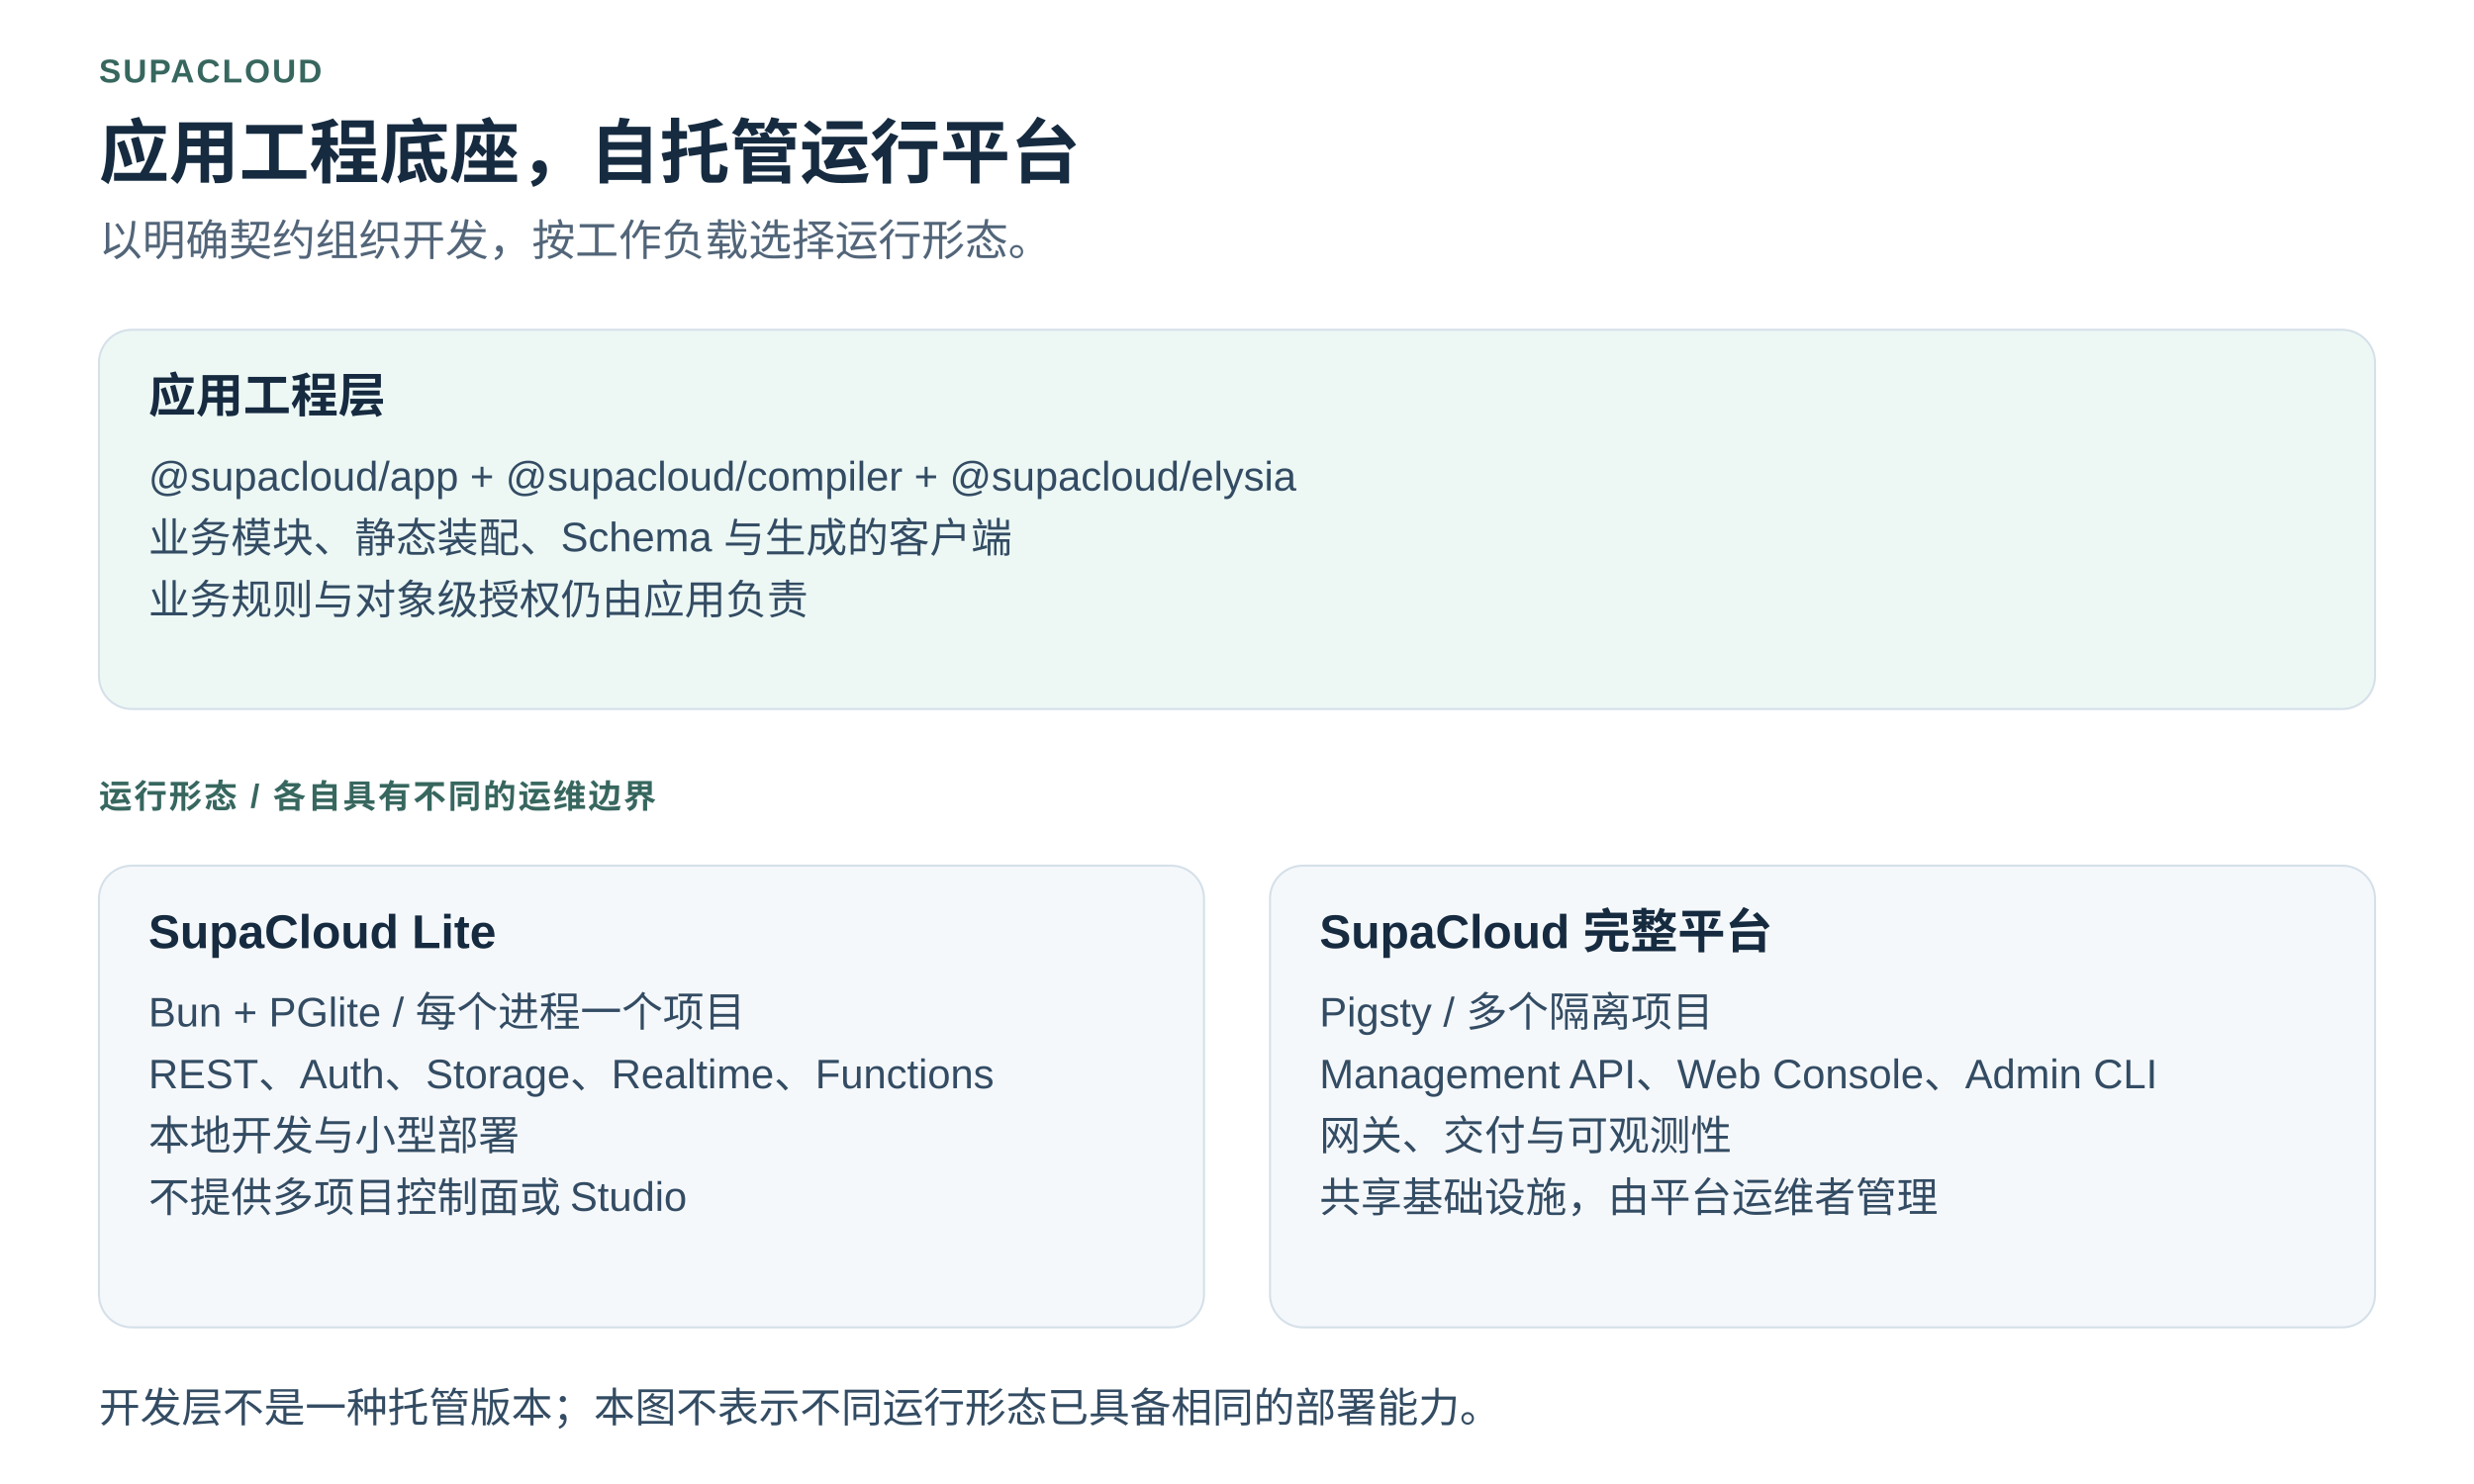
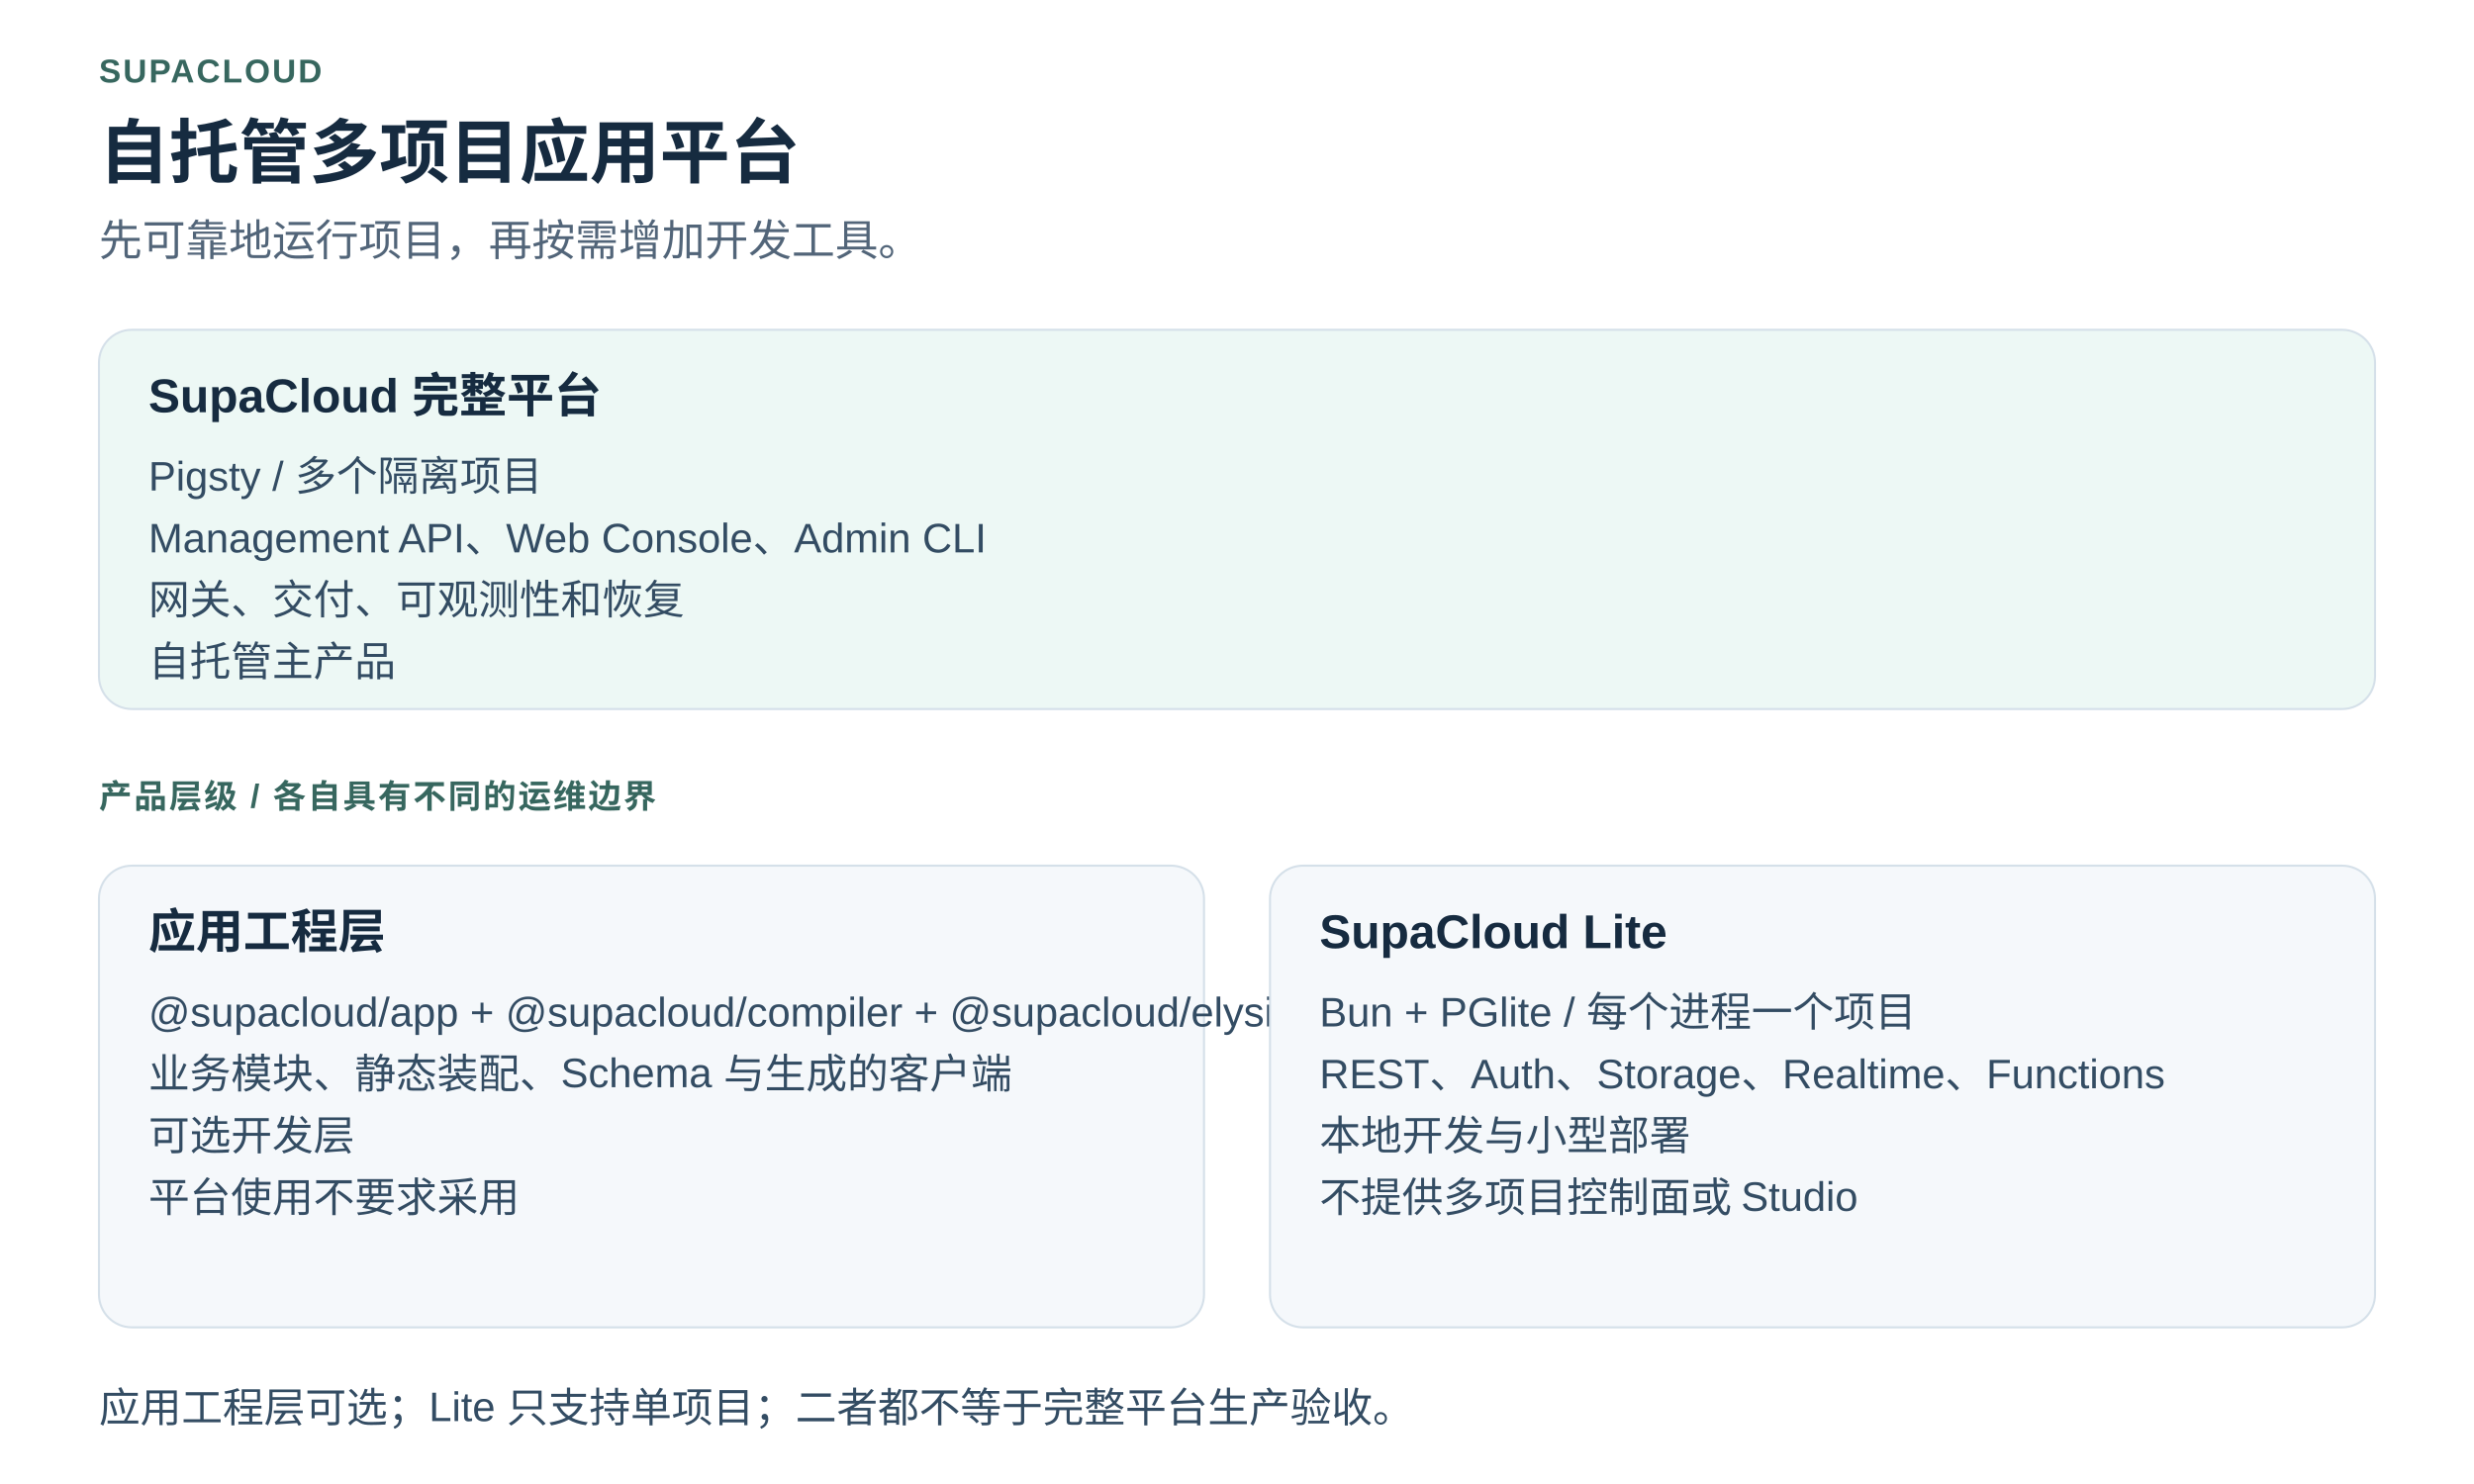
<svg xmlns="http://www.w3.org/2000/svg" width="1200" height="720" viewBox="0 0 1200 720" role="img" aria-labelledby="title description" xml:lang="zh-CN">
  <defs>
    <marker id="arrow" markerWidth="8" markerHeight="8" refX="7" refY="4" orient="auto">
      <path d="M0 0 L8 4 L0 8 Z" fill="#526579" />
    </marker>
  </defs>
  <style>text{font-family:Arial,"Noto Sans CJK SC","Microsoft YaHei",sans-serif;fill:#162B40}.title{font-size:34px;font-weight:700}.subtitle{font-size:21px;fill:#526579}.heading{font-size:23px;font-weight:700}.body{font-size:20px;fill:#334C63}.lane{font-size:16px;font-weight:700;fill:#37675F;letter-spacing:1px}</style>
  <rect width="1200" height="720" fill="#FFFFFF" />
  <text x="48" y="40" class="lane">SUPACLOUD</text>
-   <text x="48" y="86" class="title">应用工程底座，自托管运行平台</text>
-   <text x="48" y="124" class="subtitle">以明确契约组织开发，按工作负载选择运行形态。</text>
+   <text x="48" y="86" class="title">自托管多项目应用平台</text>
+   <text x="48" y="124" class="subtitle">先可靠地运行项目，再按需增加开发工具。</text>
  <rect x="48" y="160" width="1104" height="184" rx="16" fill="#EDF8F5" stroke="#D5E0E9" />
-   <text x="72" y="200" class="heading">应用工程层</text>
-   <text x="72" y="238" class="body">@supacloud/app  +  @supacloud/compiler  +  @supacloud/elysia</text>
-   <text x="72" y="268" class="body">业务模块、静态装配、Schema 与生成的客户端</text>
-   <text x="72" y="298" class="body">业务规则与对象级授权仍由应用负责</text>
-   <text x="48" y="392" class="lane">运行形态 / 各自具有不同的运维边界</text>
+   <text x="72" y="200" class="heading">SupaCloud 完整平台</text>
+   <text x="72" y="238" class="body">Pigsty / 多个隔离项目</text>
+   <text x="72" y="268" class="body">Management API、Web Console、Admin CLI</text>
+   <text x="72" y="298" class="body">网关、交付、可观测性和恢复</text>
+   <text x="72" y="328" class="body">自托管主产品</text>
+   <text x="48" y="392" class="lane">产品层级 / 各自具有不同的运维边界</text>
  <rect x="48" y="420" width="536" height="224" rx="16" fill="#F5F8FB" stroke="#D5E0E9" />
-   <text x="72" y="460" class="heading">SupaCloud Lite</text>
-   <text x="72" y="498" class="body">Bun + PGlite / 每个进程一个项目</text>
-   <text x="72" y="528" class="body">REST、Auth、Storage、Realtime、Functions</text>
-   <text x="72" y="558" class="body">本地开发与小型部署</text>
-   <text x="72" y="588" class="body">不提供多项目控制面或 Studio</text>
+   <text x="72" y="460" class="heading">应用工程层</text>
+   <text x="72" y="498" class="body">@supacloud/app  +  @supacloud/compiler  +  @supacloud/elysia</text>
+   <text x="72" y="528" class="body">业务模块、静态装配、Schema 与生成的客户端</text>
+   <text x="72" y="558" class="body">可选开发层</text>
+   <text x="72" y="588" class="body">平台使用不要求采用</text>
  <rect x="616" y="420" width="536" height="224" rx="16" fill="#F5F8FB" stroke="#D5E0E9" />
-   <text x="640" y="460" class="heading">SupaCloud 完整平台</text>
-   <text x="640" y="498" class="body">Pigsty / 多个隔离项目</text>
-   <text x="640" y="528" class="body">Management API、Web Console、Admin CLI</text>
-   <text x="640" y="558" class="body">网关、交付与可观测性</text>
-   <text x="640" y="588" class="body">共享基础设施，由平台运维者管理</text>
-   <text x="48" y="690" class="body">开发层不是一种托管版本；本图不表示不同运行形态已具备相同的部署能力。</text>
+   <text x="640" y="460" class="heading">SupaCloud Lite</text>
+   <text x="640" y="498" class="body">Bun + PGlite / 每个进程一个项目</text>
+   <text x="640" y="528" class="body">REST、Auth、Storage、Realtime、Functions</text>
+   <text x="640" y="558" class="body">本地开发与小型部署</text>
+   <text x="640" y="588" class="body">不提供多项目控制面或 Studio</text>
+   <text x="48" y="690" class="body">应用工程层可选；Lite 只支持单项目；二者都不等于完整平台生产验收。</text>
</svg>
